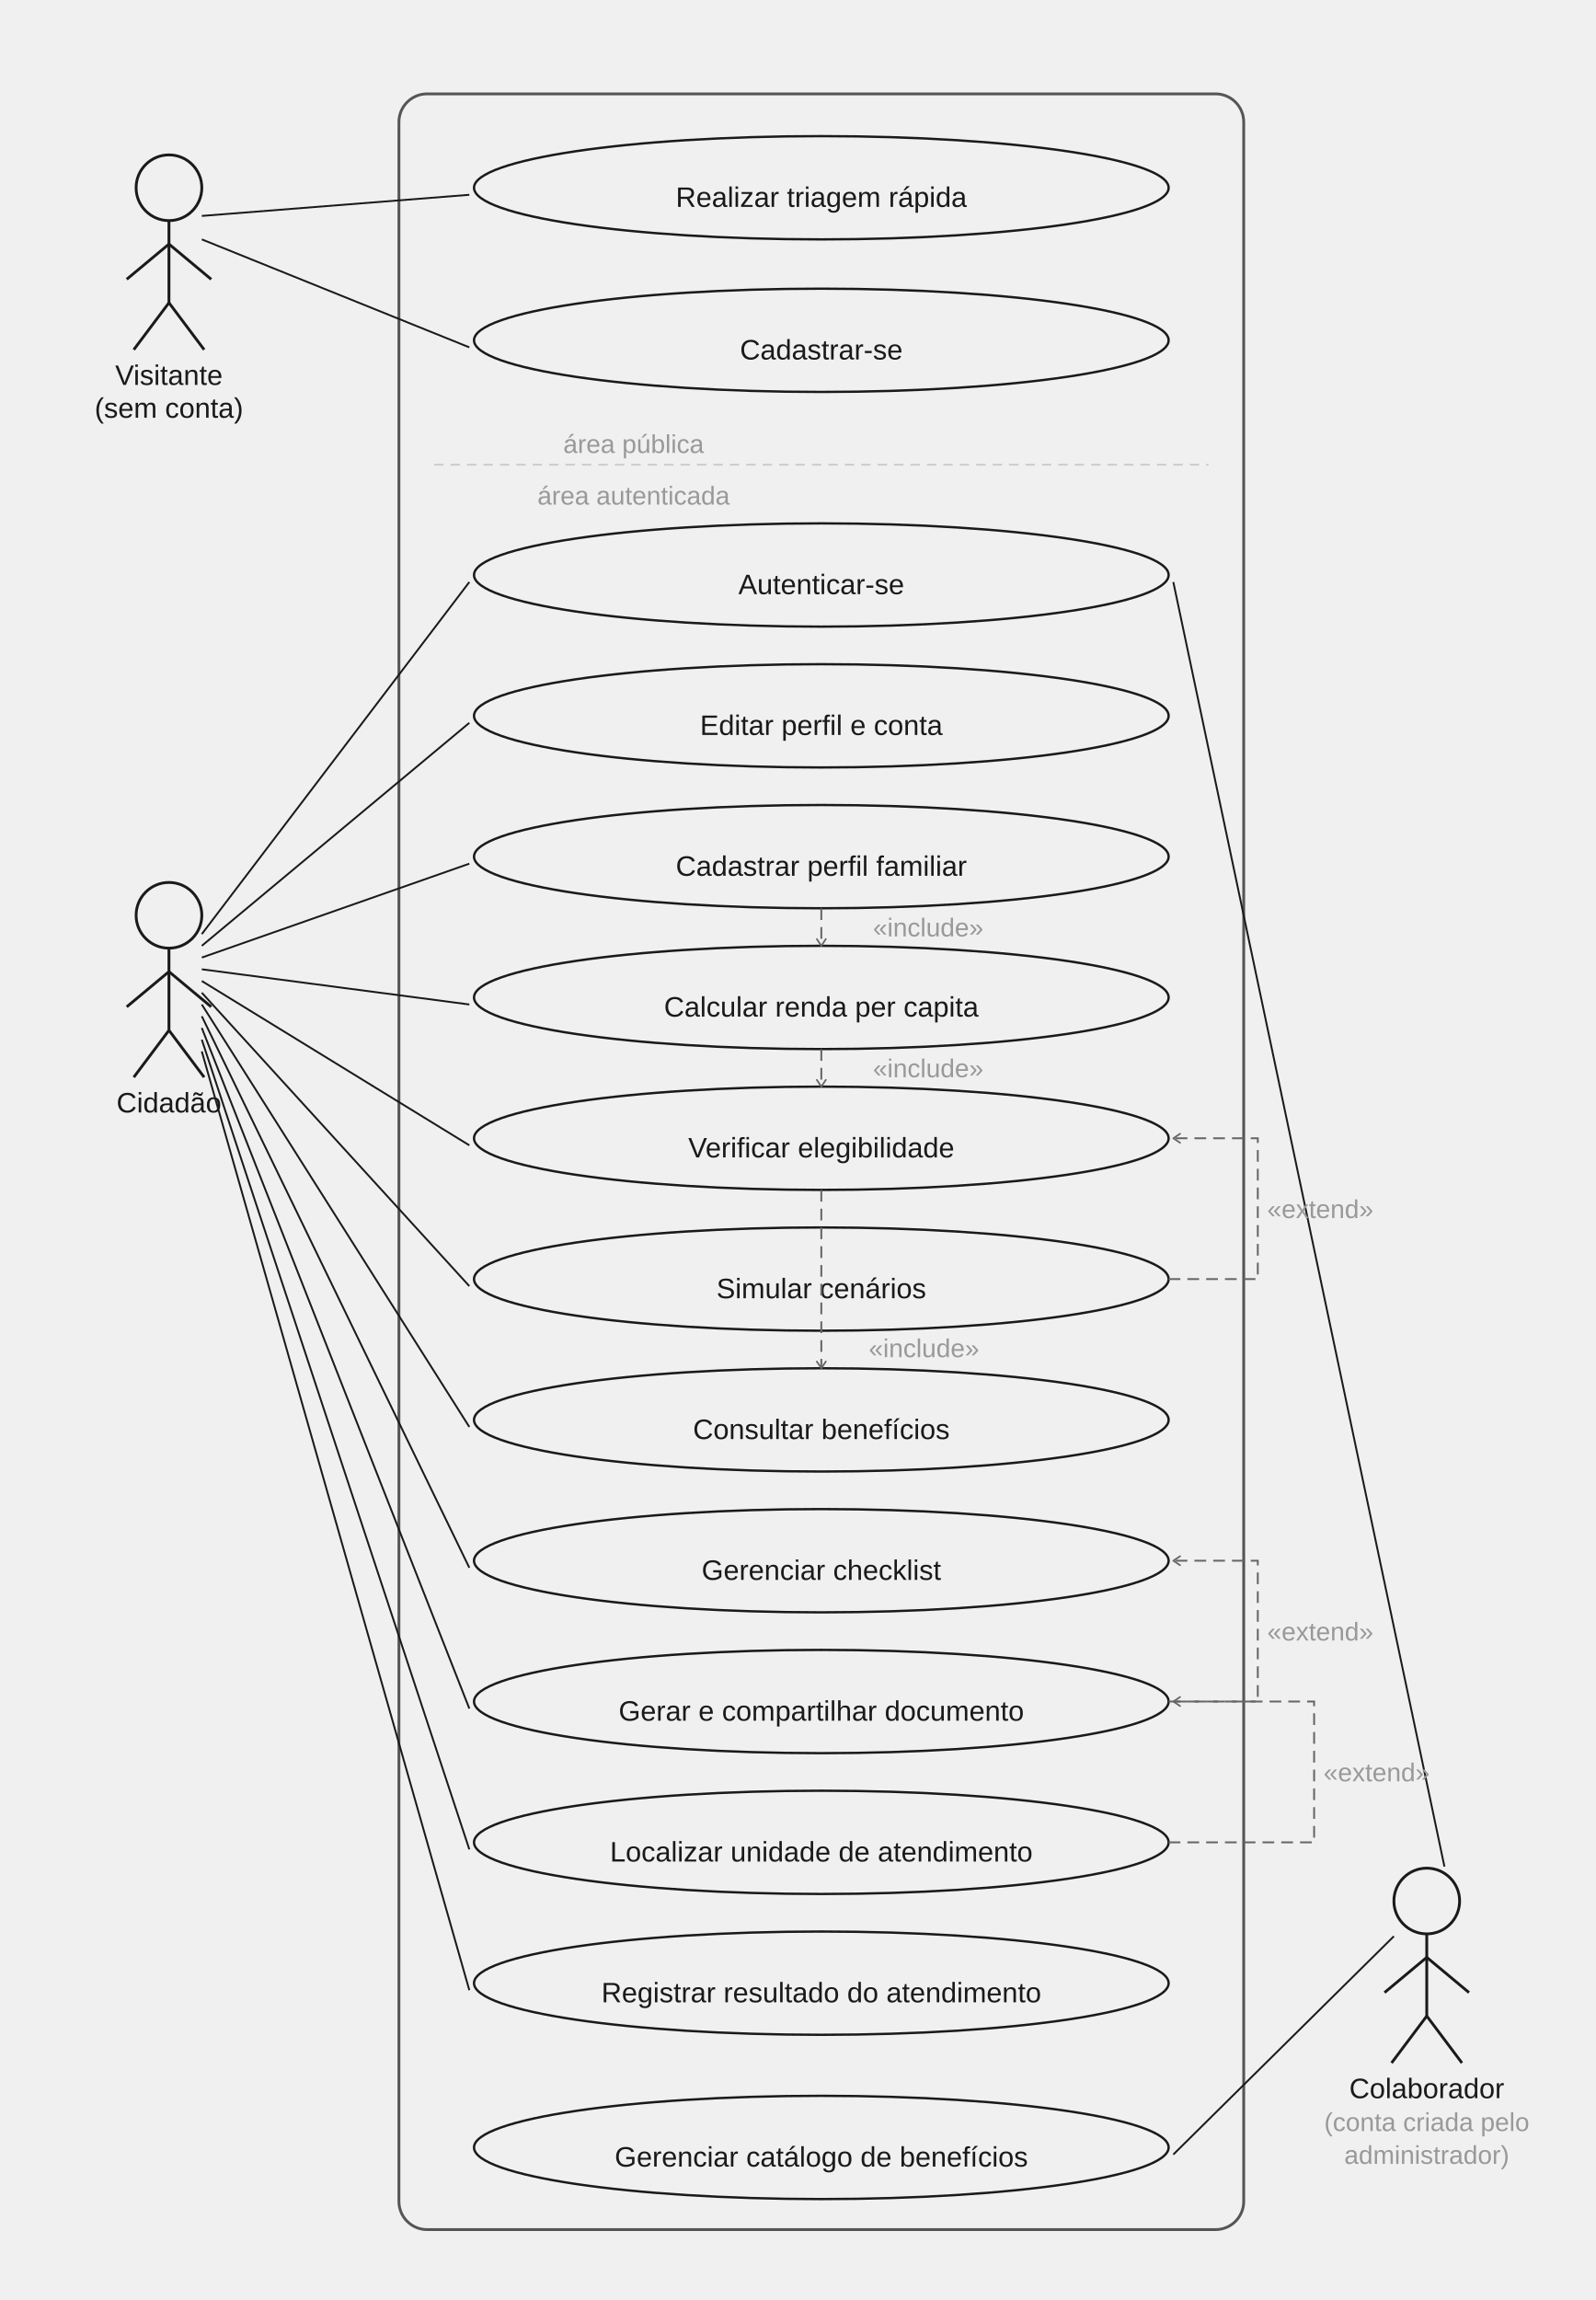
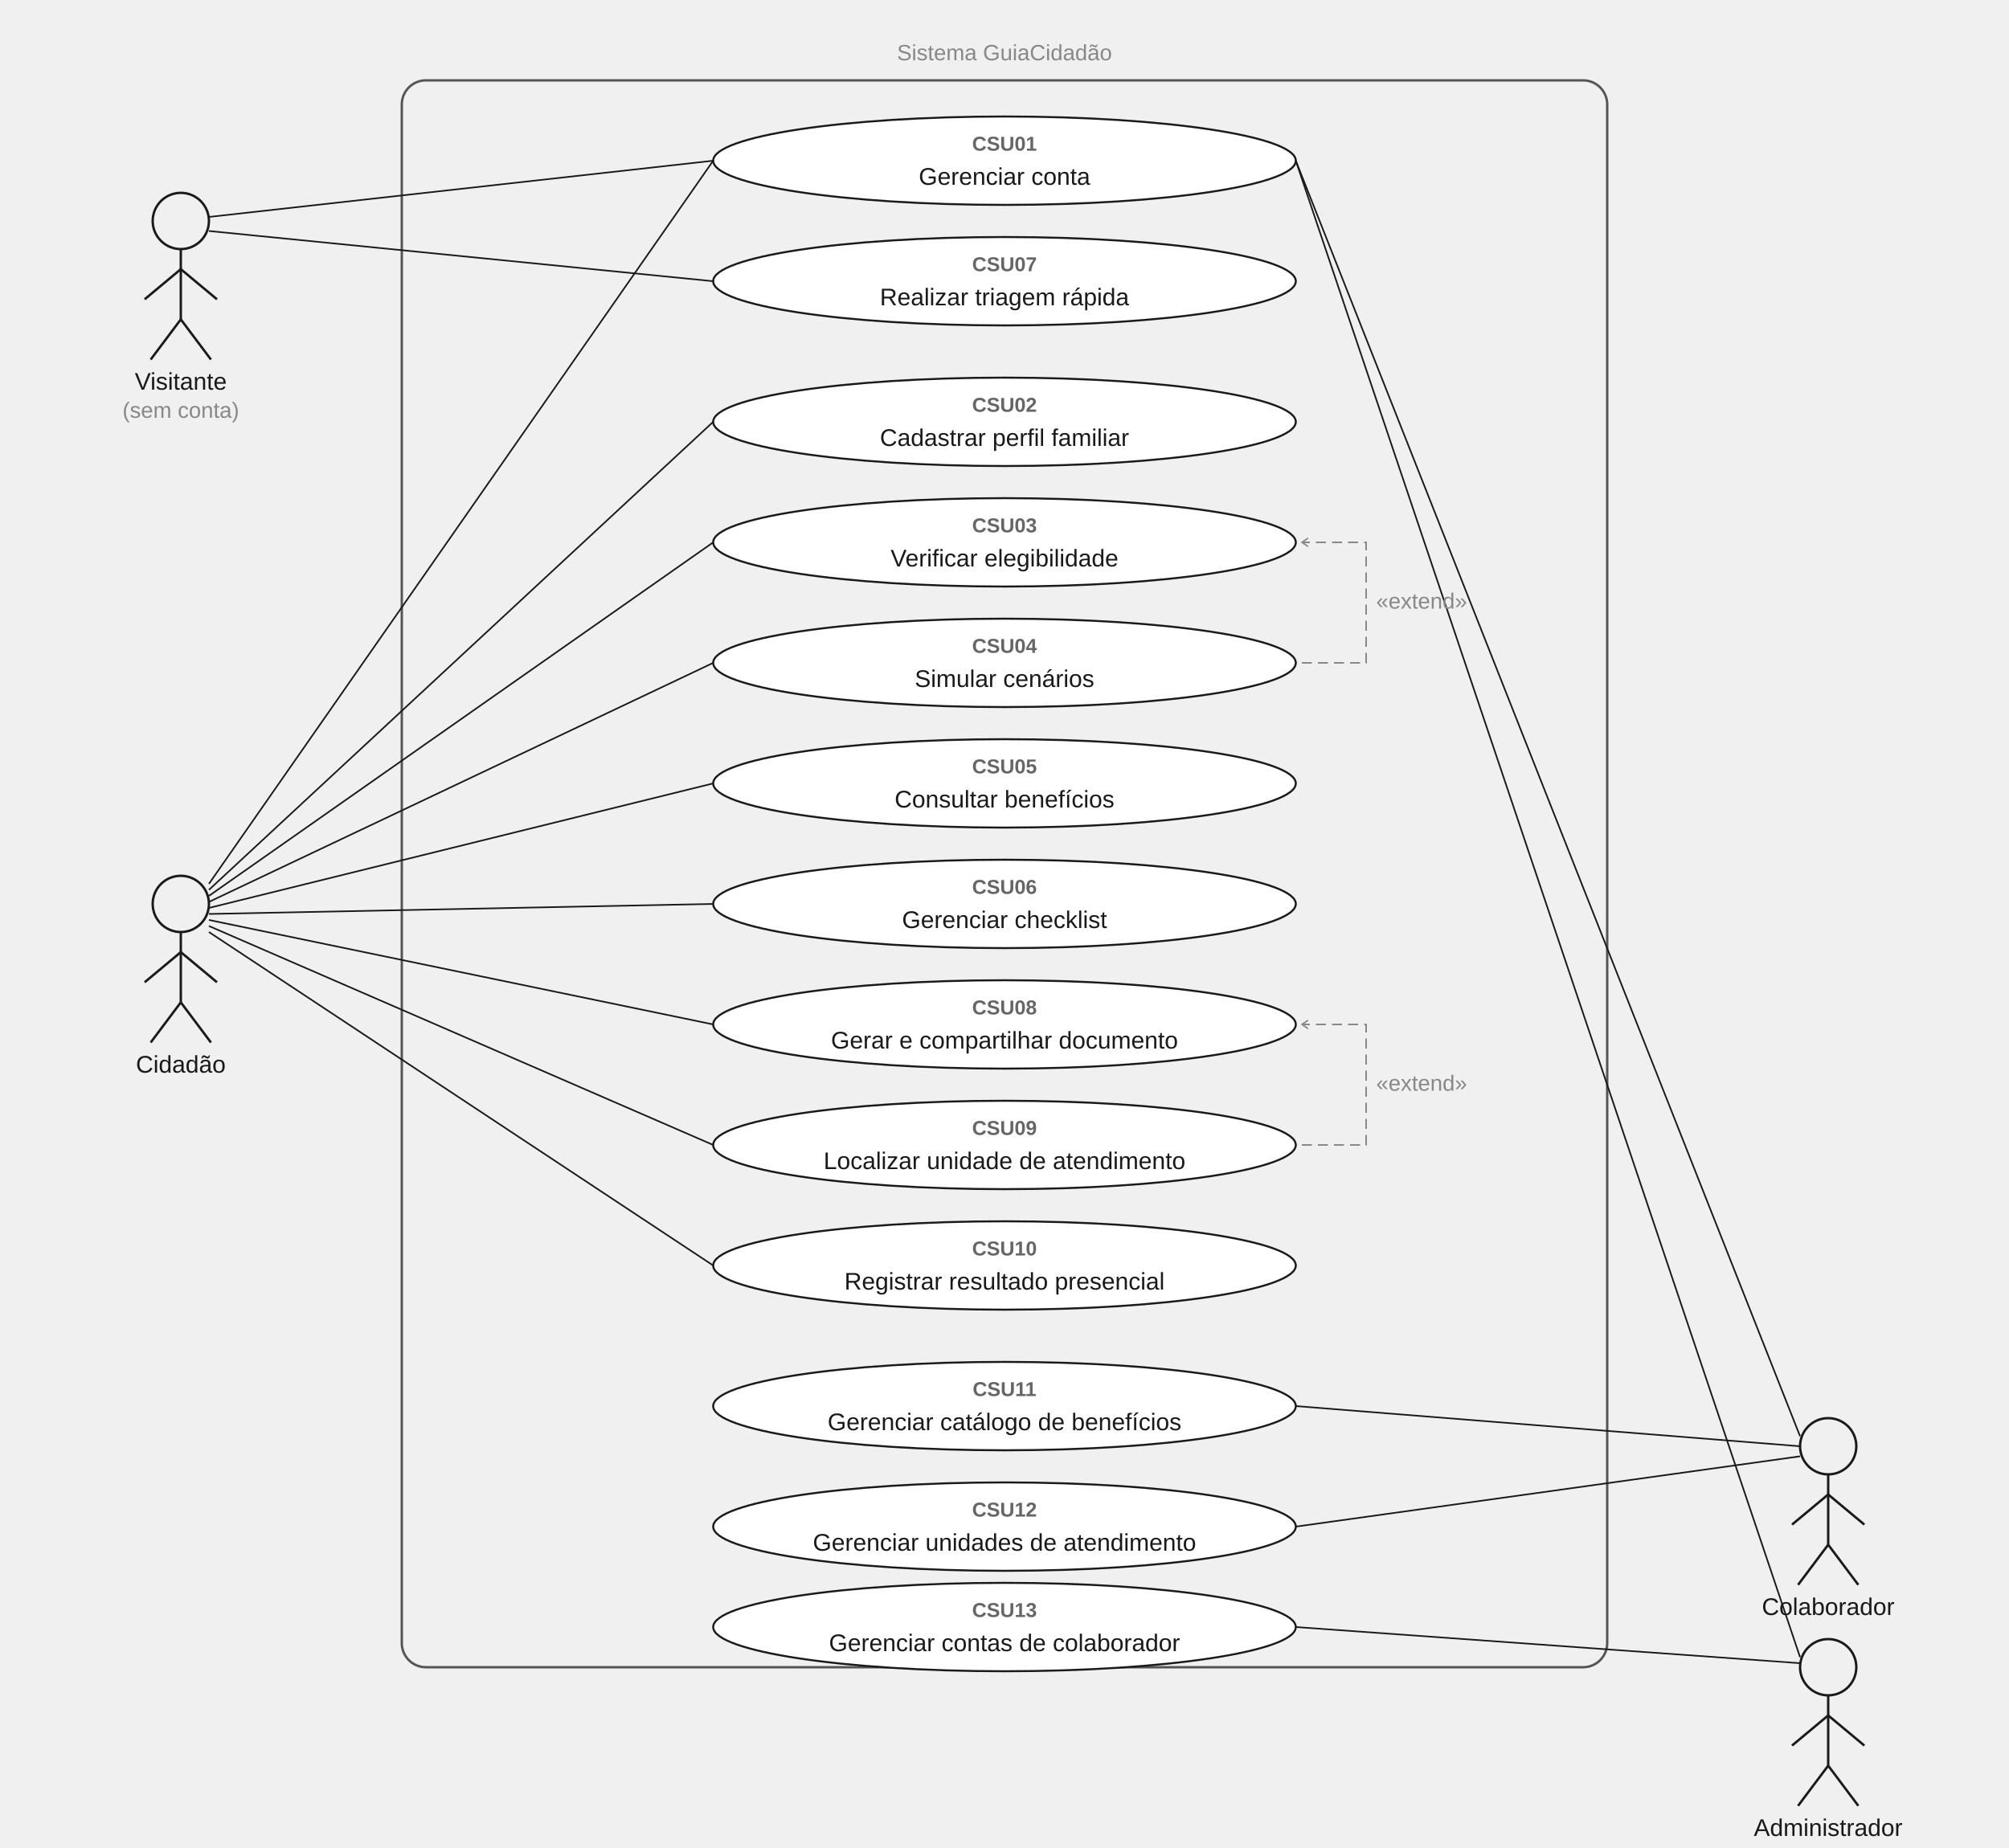
- <svg xmlns="http://www.w3.org/2000/svg" xmlns:ns1="https://boxy-svg.com" width="680" height="980" viewBox="0 0 680 980" font-family="Arial, sans-serif">
+ <svg xmlns="http://www.w3.org/2000/svg" width="1000" height="920" viewBox="0 0 1000 920" font-family="Arial, sans-serif">
  <style>
    text { font-family: Arial, sans-serif; fill: #1a1a1a; }
    .label-sm { font-size: 12px; }
-     .label-md { font-size: 13px; }
-     .label-hint { font-size: 11px; fill: #999; }
+     .label-code { font-size: 10px; fill: #666; font-weight: 600; }
+     .label-hint { font-size: 11px; fill: #888; }
    .actor-line { stroke: #1a1a1a; stroke-width: 1.2; fill: none; }
    .actor-circle { fill: none; stroke: #1a1a1a; stroke-width: 1.2; }
    .boundary { fill: none; stroke: #555; stroke-width: 1.2; }
-     .uc { fill: none; stroke: #1a1a1a; stroke-width: 1; }
+     .uc { fill: #fff; stroke: #1a1a1a; stroke-width: 1; }
    .assoc { stroke: #1a1a1a; stroke-width: 0.8; fill: none; }
-     .relation { stroke: #666; stroke-width: 0.8; fill: none; stroke-dasharray: 5 3; }
-     .separator { stroke: #ccc; stroke-width: 0.8; stroke-dasharray: 4 3; }
+     .relation { stroke: #888; stroke-width: 0.8; fill: none; stroke-dasharray: 5 3; }
  </style>
  <defs>
    <marker id="arr" viewBox="0 0 10 10" refX="8" refY="5" markerWidth="6" markerHeight="6" orient="auto-start-reverse">
-       <path d="M2 1L8 5L2 9" fill="none" stroke="#666" stroke-width="1.5" stroke-linecap="round" stroke-linejoin="round" />
+       <path d="M2 1L8 5L2 9" fill="none" stroke="#888" stroke-width="1.5" stroke-linecap="round" stroke-linejoin="round" />
    </marker>
-     <ns1:export>
-       <ns1:file format="png" path="Sem título.png" />
-     </ns1:export>
  </defs>
-   <rect x="170" y="40" width="360" height="910" rx="12" class="boundary" />
-   <line x1="185" y1="198" x2="515" y2="198" class="separator" />
-   <text x="270" y="193" text-anchor="middle" class="label-hint" style="white-space: pre;">área pública</text>
-   <text x="270" y="215" text-anchor="middle" class="label-hint" style="white-space: pre;">área autenticada</text>
-   <circle cx="72" cy="80" r="14" class="actor-circle" />
-   <line x1="72" y1="94" x2="72" y2="129" class="actor-line" />
-   <line x1="72" y1="104" x2="54" y2="119" class="actor-line" />
-   <line x1="72" y1="104" x2="90" y2="119" class="actor-line" />
-   <line x1="72" y1="129" x2="57" y2="149" class="actor-line" />
-   <line x1="72" y1="129" x2="87" y2="149" class="actor-line" />
-   <text x="72" y="164" text-anchor="middle" class="label-sm" style="white-space: pre;">Visitante</text>
-   <text x="72" y="178" text-anchor="middle" class="label-sm" style="white-space: pre;">(sem conta)</text>
-   <circle cx="72" cy="390" r="14" class="actor-circle" />
-   <line x1="72" y1="404" x2="72" y2="439" class="actor-line" />
-   <line x1="72" y1="414" x2="54" y2="429" class="actor-line" />
-   <line x1="72" y1="414" x2="90" y2="429" class="actor-line" />
-   <line x1="72" y1="439" x2="57" y2="459" class="actor-line" />
-   <line x1="72" y1="439" x2="87" y2="459" class="actor-line" />
-   <text x="72" y="474" text-anchor="middle" class="label-sm" style="white-space: pre;">Cidadão</text>
-   <circle cx="608" cy="810" r="14" class="actor-circle" />
-   <line x1="608" y1="824" x2="608" y2="859" class="actor-line" />
-   <line x1="608" y1="834" x2="590" y2="849" class="actor-line" />
-   <line x1="608" y1="834" x2="626" y2="849" class="actor-line" />
-   <line x1="608" y1="859" x2="593" y2="879" class="actor-line" />
-   <line x1="608" y1="859" x2="623" y2="879" class="actor-line" />
-   <text x="608" y="894" text-anchor="middle" class="label-sm" style="white-space: pre;">Colaborador</text>
-   <text x="608" y="908" text-anchor="middle" class="label-hint" style="white-space: pre;">(conta criada pelo</text>
-   <text x="608" y="922" text-anchor="middle" class="label-hint" style="white-space: pre;">administrador)</text>
-   <ellipse cx="350" cy="80" rx="148" ry="22" class="uc" />
-   <text x="350" y="84" text-anchor="middle" dominant-baseline="central" class="label-sm" style="white-space: pre;">Realizar triagem rápida</text>
-   <ellipse cx="350" cy="145" rx="148" ry="22" class="uc" />
-   <text x="350" y="149" text-anchor="middle" dominant-baseline="central" class="label-sm" style="white-space: pre;">Cadastrar-se</text>
-   <ellipse cx="350" cy="245" rx="148" ry="22" class="uc" />
-   <text x="350" y="249" text-anchor="middle" dominant-baseline="central" class="label-sm" style="white-space: pre;">Autenticar-se</text>
-   <ellipse cx="350" cy="305" rx="148" ry="22" class="uc" />
-   <text x="350" y="309" text-anchor="middle" dominant-baseline="central" class="label-sm" style="white-space: pre;">Editar perfil e conta</text>
-   <ellipse cx="350" cy="365" rx="148" ry="22" class="uc" />
-   <text x="350" y="369" text-anchor="middle" dominant-baseline="central" class="label-sm" style="white-space: pre;">Cadastrar perfil familiar</text>
-   <ellipse cx="350" cy="425" rx="148" ry="22" class="uc" />
-   <text x="350" y="429" text-anchor="middle" dominant-baseline="central" class="label-sm" style="white-space: pre;">Calcular renda per capita</text>
-   <ellipse cx="350" cy="485" rx="148" ry="22" class="uc" />
-   <text x="350" y="489" text-anchor="middle" dominant-baseline="central" class="label-sm" style="white-space: pre;">Verificar elegibilidade</text>
-   <ellipse cx="350" cy="545" rx="148" ry="22" class="uc" />
-   <text x="350" y="549" text-anchor="middle" dominant-baseline="central" class="label-sm" style="white-space: pre;">Simular cenários</text>
-   <ellipse cx="350" cy="605" rx="148" ry="22" class="uc" />
-   <text x="350" y="609" text-anchor="middle" dominant-baseline="central" class="label-sm" style="white-space: pre;">Consultar benefícios</text>
-   <ellipse cx="350" cy="665" rx="148" ry="22" class="uc" />
-   <text x="350" y="669" text-anchor="middle" dominant-baseline="central" class="label-sm" style="white-space: pre;">Gerenciar checklist</text>
-   <ellipse cx="350" cy="725" rx="148" ry="22" class="uc" />
-   <text x="350" y="729" text-anchor="middle" dominant-baseline="central" class="label-sm" style="white-space: pre;">Gerar e compartilhar documento</text>
-   <ellipse cx="350" cy="785" rx="148" ry="22" class="uc" />
-   <text x="350" y="789" text-anchor="middle" dominant-baseline="central" class="label-sm" style="white-space: pre;">Localizar unidade de atendimento</text>
-   <ellipse cx="350" cy="845" rx="148" ry="22" class="uc" />
-   <text x="350" y="849" text-anchor="middle" dominant-baseline="central" class="label-sm" style="white-space: pre;">Registrar resultado do atendimento</text>
-   <ellipse cx="350" cy="915" rx="148" ry="22" class="uc" />
-   <text x="350" y="919" text-anchor="middle" dominant-baseline="central" class="label-sm" style="white-space: pre;">Gerenciar catálogo de benefícios</text>
-   <line x1="86" y1="92" x2="200" y2="83" class="assoc" />
-   <line x1="86" y1="102" x2="200" y2="148" class="assoc" />
-   <line x1="86" y1="398" x2="200" y2="248" class="assoc" />
-   <line x1="86" y1="403" x2="200" y2="308" class="assoc" />
-   <line x1="86" y1="408" x2="200" y2="368" class="assoc" />
-   <line x1="86" y1="413" x2="200" y2="428" class="assoc" />
-   <line x1="86" y1="418" x2="200" y2="488" class="assoc" />
-   <line x1="86" y1="423" x2="200" y2="548" class="assoc" />
-   <line x1="86" y1="428" x2="200" y2="608" class="assoc" />
-   <line x1="86" y1="433" x2="200" y2="668" class="assoc" />
-   <line x1="86" y1="438" x2="200" y2="728" class="assoc" />
-   <line x1="86" y1="443" x2="200" y2="788" class="assoc" />
-   <line x1="86" y1="448" x2="200" y2="848" class="assoc" />
-   <line x1="615.537" y1="795.342" x2="500" y2="248" class="assoc" style="" />
-   <line x1="594" y1="825" x2="500" y2="918" class="assoc" />
-   <line x1="350" y1="387" x2="350" y2="403" class="relation" marker-end="url(#arr)" />
-   <text x="372" y="399" class="label-hint" style="white-space: pre;">«include»</text>
-   <line x1="350" y1="447" x2="350" y2="463" class="relation" marker-end="url(#arr)" />
-   <text x="372" y="459" class="label-hint" style="white-space: pre;">«include»</text>
-   <line x1="350" y1="507" x2="350" y2="583" class="relation" marker-end="url(#arr)" />
-   <text x="370.207" y="578.277" class="label-hint" style="white-space: pre; font-size: 11px;">«include»</text>
-   <path d="M498 545 L536 545 L536 485 L500 485" class="relation" marker-end="url(#arr)" />
-   <text x="540" y="519" class="label-hint" style="white-space: pre;">«extend»</text>
-   <path d="M498 725 L536 725 L536 665 L500 665" class="relation" marker-end="url(#arr)" />
-   <text x="540" y="699" class="label-hint" style="white-space: pre;">«extend»</text>
-   <path d="M498 785 L560 785 L560 725 L500 725" class="relation" marker-end="url(#arr)" />
-   <text x="564" y="759" class="label-hint" style="white-space: pre;">«extend»</text>
+   <rect x="200" y="40" width="600" height="790" rx="12" class="boundary" />
+   <text x="500" y="30" text-anchor="middle" class="label-hint">Sistema GuiaCidadão</text>
+   <circle cx="90" cy="110" r="14" class="actor-circle" />
+   <line x1="90" y1="124" x2="90" y2="159" class="actor-line" />
+   <line x1="90" y1="134" x2="72" y2="149" class="actor-line" />
+   <line x1="90" y1="134" x2="108" y2="149" class="actor-line" />
+   <line x1="90" y1="159" x2="75" y2="179" class="actor-line" />
+   <line x1="90" y1="159" x2="105" y2="179" class="actor-line" />
+   <text x="90" y="194" text-anchor="middle" class="label-sm">Visitante</text>
+   <text x="90" y="208" text-anchor="middle" class="label-hint">(sem conta)</text>
+   <circle cx="90" cy="450" r="14" class="actor-circle" />
+   <line x1="90" y1="464" x2="90" y2="499" class="actor-line" />
+   <line x1="90" y1="474" x2="72" y2="489" class="actor-line" />
+   <line x1="90" y1="474" x2="108" y2="489" class="actor-line" />
+   <line x1="90" y1="499" x2="75" y2="519" class="actor-line" />
+   <line x1="90" y1="499" x2="105" y2="519" class="actor-line" />
+   <text x="90" y="534" text-anchor="middle" class="label-sm">Cidadão</text>
+   <circle cx="910" cy="720" r="14" class="actor-circle" />
+   <line x1="910" y1="734" x2="910" y2="769" class="actor-line" />
+   <line x1="910" y1="744" x2="892" y2="759" class="actor-line" />
+   <line x1="910" y1="744" x2="928" y2="759" class="actor-line" />
+   <line x1="910" y1="769" x2="895" y2="789" class="actor-line" />
+   <line x1="910" y1="769" x2="925" y2="789" class="actor-line" />
+   <text x="910" y="804" text-anchor="middle" class="label-sm">Colaborador</text>
+   <circle cx="910" cy="830" r="14" class="actor-circle" />
+   <line x1="910" y1="844" x2="910" y2="879" class="actor-line" />
+   <line x1="910" y1="854" x2="892" y2="869" class="actor-line" />
+   <line x1="910" y1="854" x2="928" y2="869" class="actor-line" />
+   <line x1="910" y1="879" x2="895" y2="899" class="actor-line" />
+   <line x1="910" y1="879" x2="925" y2="899" class="actor-line" />
+   <text x="910" y="914" text-anchor="middle" class="label-sm">Administrador</text>
+   <ellipse cx="500" cy="80" rx="145" ry="22" class="uc" />
+   <text x="500" y="75" text-anchor="middle" class="label-code">CSU01</text>
+   <text x="500" y="92" text-anchor="middle" class="label-sm">Gerenciar conta</text>
+   <ellipse cx="500" cy="140" rx="145" ry="22" class="uc" />
+   <text x="500" y="135" text-anchor="middle" class="label-code">CSU07</text>
+   <text x="500" y="152" text-anchor="middle" class="label-sm">Realizar triagem rápida</text>
+   <ellipse cx="500" cy="210" rx="145" ry="22" class="uc" />
+   <text x="500" y="205" text-anchor="middle" class="label-code">CSU02</text>
+   <text x="500" y="222" text-anchor="middle" class="label-sm">Cadastrar perfil familiar</text>
+   <ellipse cx="500" cy="270" rx="145" ry="22" class="uc" />
+   <text x="500" y="265" text-anchor="middle" class="label-code">CSU03</text>
+   <text x="500" y="282" text-anchor="middle" class="label-sm">Verificar elegibilidade</text>
+   <ellipse cx="500" cy="330" rx="145" ry="22" class="uc" />
+   <text x="500" y="325" text-anchor="middle" class="label-code">CSU04</text>
+   <text x="500" y="342" text-anchor="middle" class="label-sm">Simular cenários</text>
+   <ellipse cx="500" cy="390" rx="145" ry="22" class="uc" />
+   <text x="500" y="385" text-anchor="middle" class="label-code">CSU05</text>
+   <text x="500" y="402" text-anchor="middle" class="label-sm">Consultar benefícios</text>
+   <ellipse cx="500" cy="450" rx="145" ry="22" class="uc" />
+   <text x="500" y="445" text-anchor="middle" class="label-code">CSU06</text>
+   <text x="500" y="462" text-anchor="middle" class="label-sm">Gerenciar checklist</text>
+   <ellipse cx="500" cy="510" rx="145" ry="22" class="uc" />
+   <text x="500" y="505" text-anchor="middle" class="label-code">CSU08</text>
+   <text x="500" y="522" text-anchor="middle" class="label-sm">Gerar e compartilhar documento</text>
+   <ellipse cx="500" cy="570" rx="145" ry="22" class="uc" />
+   <text x="500" y="565" text-anchor="middle" class="label-code">CSU09</text>
+   <text x="500" y="582" text-anchor="middle" class="label-sm">Localizar unidade de atendimento</text>
+   <ellipse cx="500" cy="630" rx="145" ry="22" class="uc" />
+   <text x="500" y="625" text-anchor="middle" class="label-code">CSU10</text>
+   <text x="500" y="642" text-anchor="middle" class="label-sm">Registrar resultado presencial</text>
+   <ellipse cx="500" cy="700" rx="145" ry="22" class="uc" />
+   <text x="500" y="695" text-anchor="middle" class="label-code">CSU11</text>
+   <text x="500" y="712" text-anchor="middle" class="label-sm">Gerenciar catálogo de benefícios</text>
+   <ellipse cx="500" cy="760" rx="145" ry="22" class="uc" />
+   <text x="500" y="755" text-anchor="middle" class="label-code">CSU12</text>
+   <text x="500" y="772" text-anchor="middle" class="label-sm">Gerenciar unidades de atendimento</text>
+   <ellipse cx="500" cy="810" rx="145" ry="22" class="uc" />
+   <text x="500" y="805" text-anchor="middle" class="label-code">CSU13</text>
+   <text x="500" y="822" text-anchor="middle" class="label-sm">Gerenciar contas de colaborador</text>
+   <line x1="104" y1="108" x2="355" y2="80" class="assoc" />
+   <line x1="104" y1="115" x2="355" y2="140" class="assoc" />
+   <line x1="104" y1="440" x2="355" y2="80" class="assoc" />
+   <line x1="104" y1="443" x2="355" y2="210" class="assoc" />
+   <line x1="104" y1="446" x2="355" y2="270" class="assoc" />
+   <line x1="104" y1="449" x2="355" y2="330" class="assoc" />
+   <line x1="104" y1="452" x2="355" y2="390" class="assoc" />
+   <line x1="104" y1="455" x2="355" y2="450" class="assoc" />
+   <line x1="104" y1="458" x2="355" y2="510" class="assoc" />
+   <line x1="104" y1="461" x2="355" y2="570" class="assoc" />
+   <line x1="104" y1="464" x2="355" y2="630" class="assoc" />
+   <line x1="896" y1="715" x2="645" y2="80" class="assoc" />
+   <line x1="896" y1="720" x2="645" y2="700" class="assoc" />
+   <line x1="896" y1="725" x2="645" y2="760" class="assoc" />
+   <line x1="896" y1="825" x2="645" y2="80" class="assoc" />
+   <line x1="896" y1="828" x2="645" y2="810" class="assoc" />
+   <path d="M648 330 L680 330 L680 270 L648 270" class="relation" marker-end="url(#arr)" />
+   <text x="685" y="303" class="label-hint">«extend»</text>
+   <path d="M648 570 L680 570 L680 510 L648 510" class="relation" marker-end="url(#arr)" />
+   <text x="685" y="543" class="label-hint">«extend»</text>
</svg>
